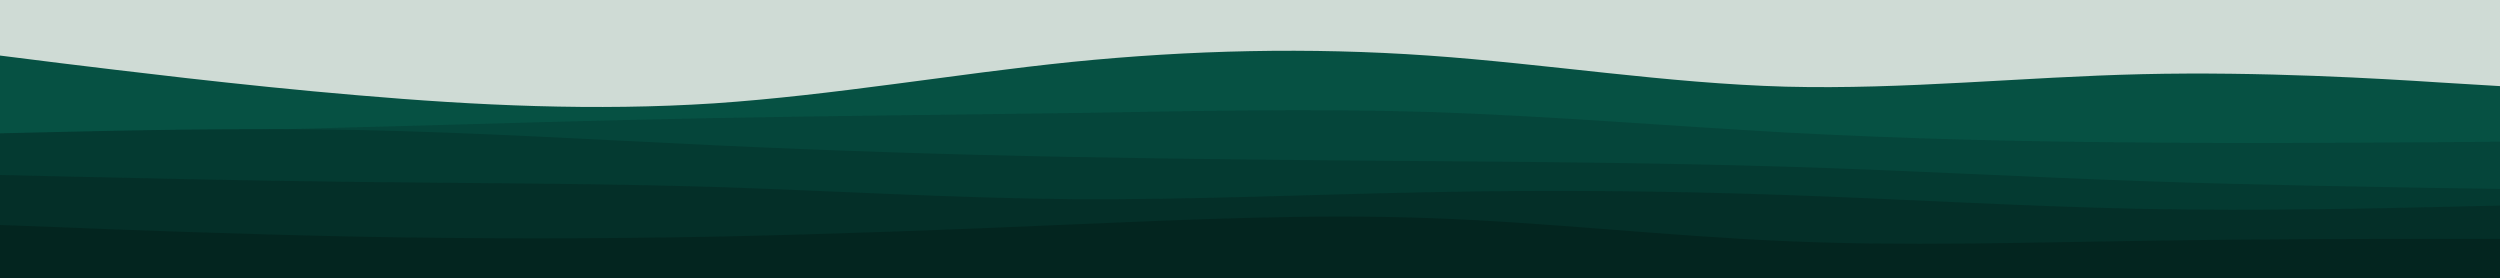
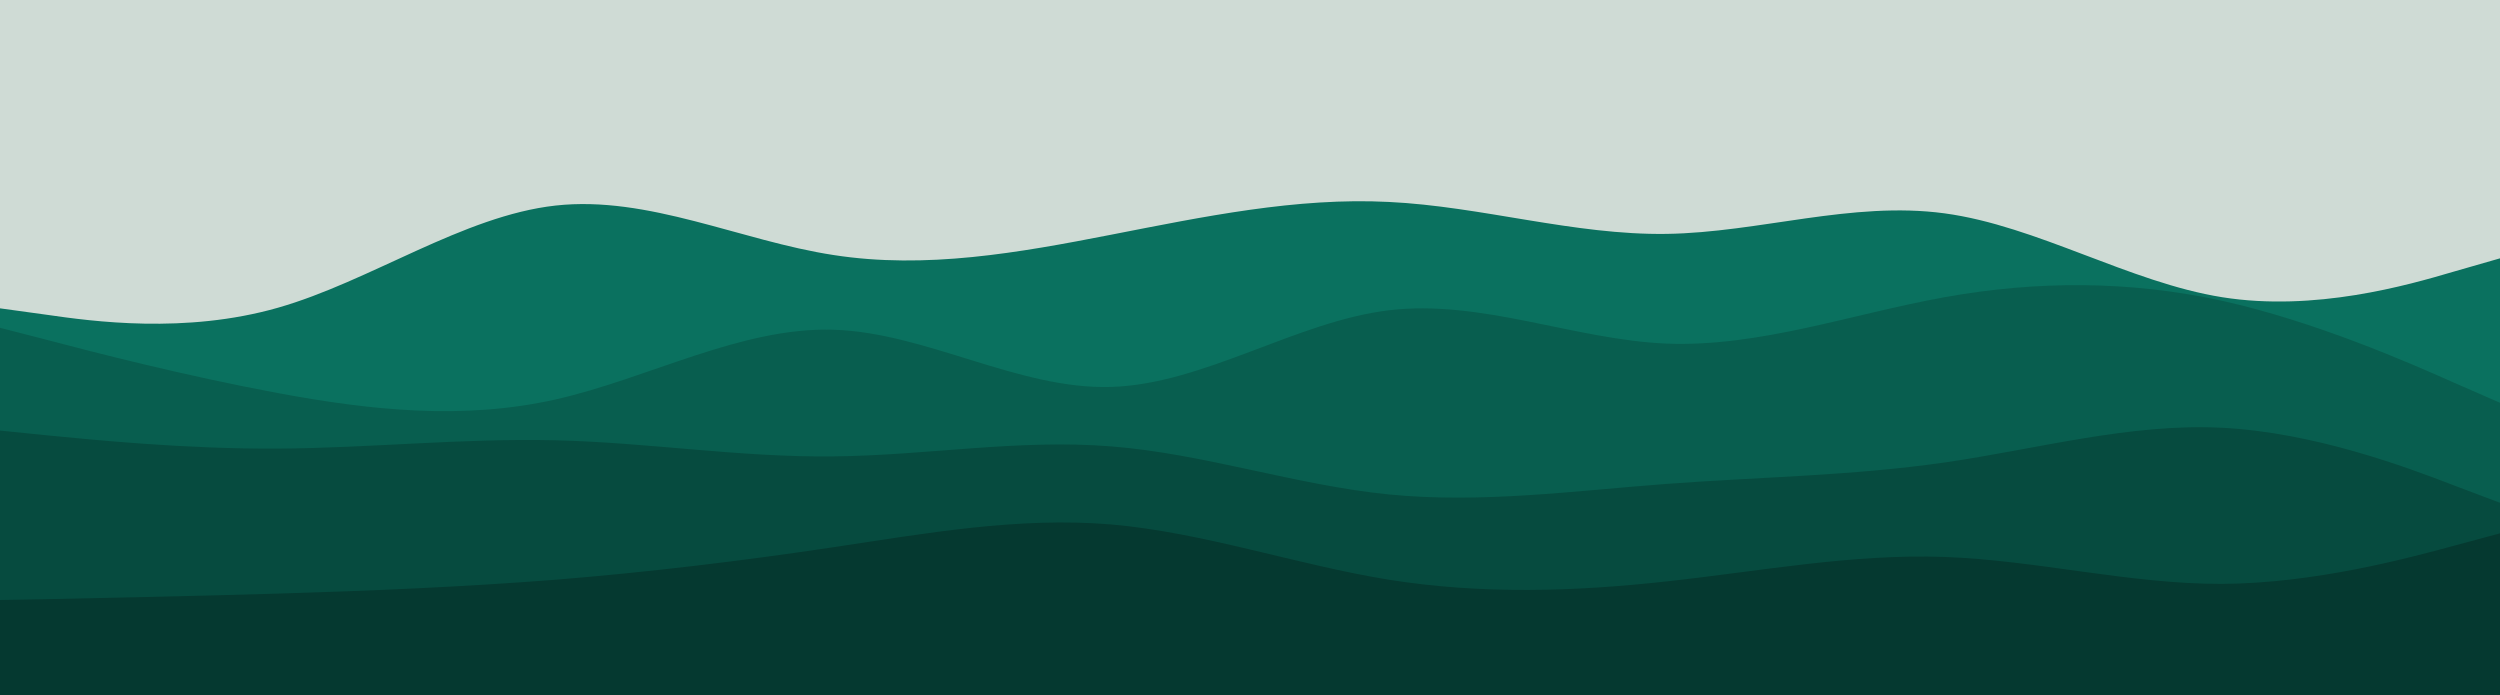
- <svg xmlns="http://www.w3.org/2000/svg" id="visual" viewBox="0 0 900 100" width="900" height="100" version="1.1">
-   <rect x="0" y="0" width="900" height="100" fill="#CFDBD5" />
-   <path d="M0 20L21.5 22.7C43 25.3 86 30.7 128.8 34.3C171.7 38 214.3 40 257.2 37.2C300 34.3 343 26.7 385.8 22.3C428.7 18 471.3 17 514.2 20C557 23 600 30 642.8 31.2C685.7 32.3 728.3 27.7 771.2 26.7C814 25.7 857 28.3 878.5 29.7L900 31L900 101L878.5 101C857 101 814 101 771.2 101C728.3 101 685.7 101 642.8 101C600 101 557 101 514.2 101C471.3 101 428.7 101 385.8 101C343 101 300 101 257.2 101C214.3 101 171.7 101 128.8 101C86 101 43 101 21.5 101L0 101Z" fill="#065143" />
-   <path d="M0 49L21.5 48.5C43 48 86 47 128.8 45.8C171.7 44.7 214.3 43.3 257.2 42.5C300 41.7 343 41.3 385.8 40.7C428.7 40 471.3 39 514.2 40.3C557 41.7 600 45.3 642.8 47.7C685.7 50 728.3 51 771.2 51.3C814 51.7 857 51.3 878.5 51.2L900 51L900 101L878.5 101C857 101 814 101 771.2 101C728.3 101 685.7 101 642.8 101C600 101 557 101 514.2 101C471.3 101 428.7 101 385.8 101C343 101 300 101 257.2 101C214.3 101 171.7 101 128.8 101C86 101 43 101 21.5 101L0 101Z" fill="#05453a" />
-   <path d="M0 48L21.5 47.5C43 47 86 46 128.8 46.8C171.7 47.7 214.3 50.3 257.2 52.3C300 54.3 343 55.7 385.8 56.5C428.7 57.3 471.3 57.7 514.2 58C557 58.3 600 58.7 642.8 60C685.7 61.3 728.3 63.7 771.2 65.2C814 66.7 857 67.3 878.5 67.7L900 68L900 101L878.5 101C857 101 814 101 771.2 101C728.3 101 685.7 101 642.8 101C600 101 557 101 514.2 101C471.3 101 428.7 101 385.8 101C343 101 300 101 257.2 101C214.3 101 171.7 101 128.8 101C86 101 43 101 21.5 101L0 101Z" fill="#043a31" />
-   <path d="M0 63L21.5 63.5C43 64 86 65 128.8 65.5C171.7 66 214.3 66 257.2 67.3C300 68.7 343 71.3 385.8 71.7C428.7 72 471.3 70 514.2 69.2C557 68.3 600 68.7 642.8 70.2C685.7 71.7 728.3 74.3 771.2 75.2C814 76 857 75 878.5 74.5L900 74L900 101L878.5 101C857 101 814 101 771.2 101C728.3 101 685.7 101 642.8 101C600 101 557 101 514.2 101C471.3 101 428.7 101 385.8 101C343 101 300 101 257.2 101C214.3 101 171.7 101 128.8 101C86 101 43 101 21.5 101L0 101Z" fill="#042f28" />
-   <path d="M0 81L21.5 81.8C43 82.7 86 84.3 128.8 85.2C171.7 86 214.3 86 257.2 85.2C300 84.3 343 82.7 385.8 80.8C428.7 79 471.3 77 514.2 78.5C557 80 600 85 642.8 86.8C685.7 88.7 728.3 87.3 771.2 86.7C814 86 857 86 878.5 86L900 86L900 101L878.5 101C857 101 814 101 771.2 101C728.3 101 685.7 101 642.8 101C600 101 557 101 514.2 101C471.3 101 428.7 101 385.8 101C343 101 300 101 257.2 101C214.3 101 171.7 101 128.8 101C86 101 43 101 21.5 101L0 101Z" fill="#03251f" />
+ <svg xmlns="http://www.w3.org/2000/svg" id="visual" viewBox="0 0 900 250" width="900" height="250" version="1.1">
+   <rect x="0" y="0" width="900" height="250" fill="#CFDBD5" />
+   <path d="M0 111L16.7 113.3C33.3 115.7 66.7 120.3 100 110.8C133.3 101.3 166.7 77.7 200 74C233.3 70.3 266.7 86.7 300 91.8C333.3 97 366.7 91 400 84.5C433.3 78 466.7 71 500 72.7C533.3 74.3 566.7 84.7 600 84.2C633.3 83.7 666.7 72.3 700 76.8C733.3 81.3 766.7 101.7 800 107C833.3 112.3 866.7 102.7 883.3 97.8L900 93L900 251L883.3 251C866.7 251 833.3 251 800 251C766.7 251 733.3 251 700 251C666.7 251 633.3 251 600 251C566.7 251 533.3 251 500 251C466.7 251 433.3 251 400 251C366.7 251 333.3 251 300 251C266.7 251 233.3 251 200 251C166.7 251 133.3 251 100 251C66.7 251 33.3 251 16.7 251L0 251Z" fill="#0a715f" />
+   <path d="M0 118L16.7 122.3C33.3 126.7 66.7 135.3 100 141.5C133.3 147.7 166.7 151.3 200 143.8C233.3 136.3 266.7 117.7 300 118.7C333.3 119.7 366.7 140.3 400 139.3C433.3 138.3 466.7 115.7 500 111.7C533.3 107.7 566.7 122.3 600 123.7C633.3 125 666.7 113 700 107C733.3 101 766.7 101 800 108.3C833.3 115.7 866.7 130.3 883.3 137.7L900 145L900 251L883.3 251C866.7 251 833.3 251 800 251C766.7 251 733.3 251 700 251C666.7 251 633.3 251 600 251C566.7 251 533.3 251 500 251C466.7 251 433.3 251 400 251C366.7 251 333.3 251 300 251C266.7 251 233.3 251 200 251C166.7 251 133.3 251 100 251C66.7 251 33.3 251 16.7 251L0 251Z" fill="#085e4f" />
+   <path d="M0 155L16.7 156.7C33.3 158.3 66.7 161.7 100 161.5C133.3 161.3 166.7 157.7 200 158.5C233.3 159.3 266.7 164.7 300 164.3C333.3 164 366.7 158 400 160.7C433.3 163.3 466.7 174.7 500 178C533.3 181.3 566.7 176.7 600 174.2C633.3 171.7 666.7 171.3 700 166.5C733.3 161.7 766.7 152.3 800 154C833.3 155.7 866.7 168.3 883.3 174.7L900 181L900 251L883.3 251C866.7 251 833.3 251 800 251C766.7 251 733.3 251 700 251C666.7 251 633.3 251 600 251C566.7 251 533.3 251 500 251C466.7 251 433.3 251 400 251C366.7 251 333.3 251 300 251C266.7 251 233.3 251 200 251C166.7 251 133.3 251 100 251C66.7 251 33.3 251 16.7 251L0 251Z" fill="#064b3f" />
+   <path d="M0 216L16.7 215.7C33.3 215.3 66.7 214.7 100 213.7C133.3 212.7 166.7 211.3 200 208.7C233.3 206 266.7 202 300 197C333.3 192 366.7 186 400 188.8C433.3 191.7 466.7 203.3 500 208.7C533.3 214 566.7 213 600 209.3C633.3 205.7 666.7 199.3 700 200.5C733.3 201.7 766.7 210.3 800 210.2C833.3 210 866.7 201 883.3 196.5L900 192L900 251L883.3 251C866.7 251 833.3 251 800 251C766.7 251 733.3 251 700 251C666.7 251 633.3 251 600 251C566.7 251 533.3 251 500 251C466.7 251 433.3 251 400 251C366.7 251 333.3 251 300 251C266.7 251 233.3 251 200 251C166.7 251 133.3 251 100 251C66.7 251 33.3 251 16.7 251L0 251Z" fill="#053930" />
</svg>
